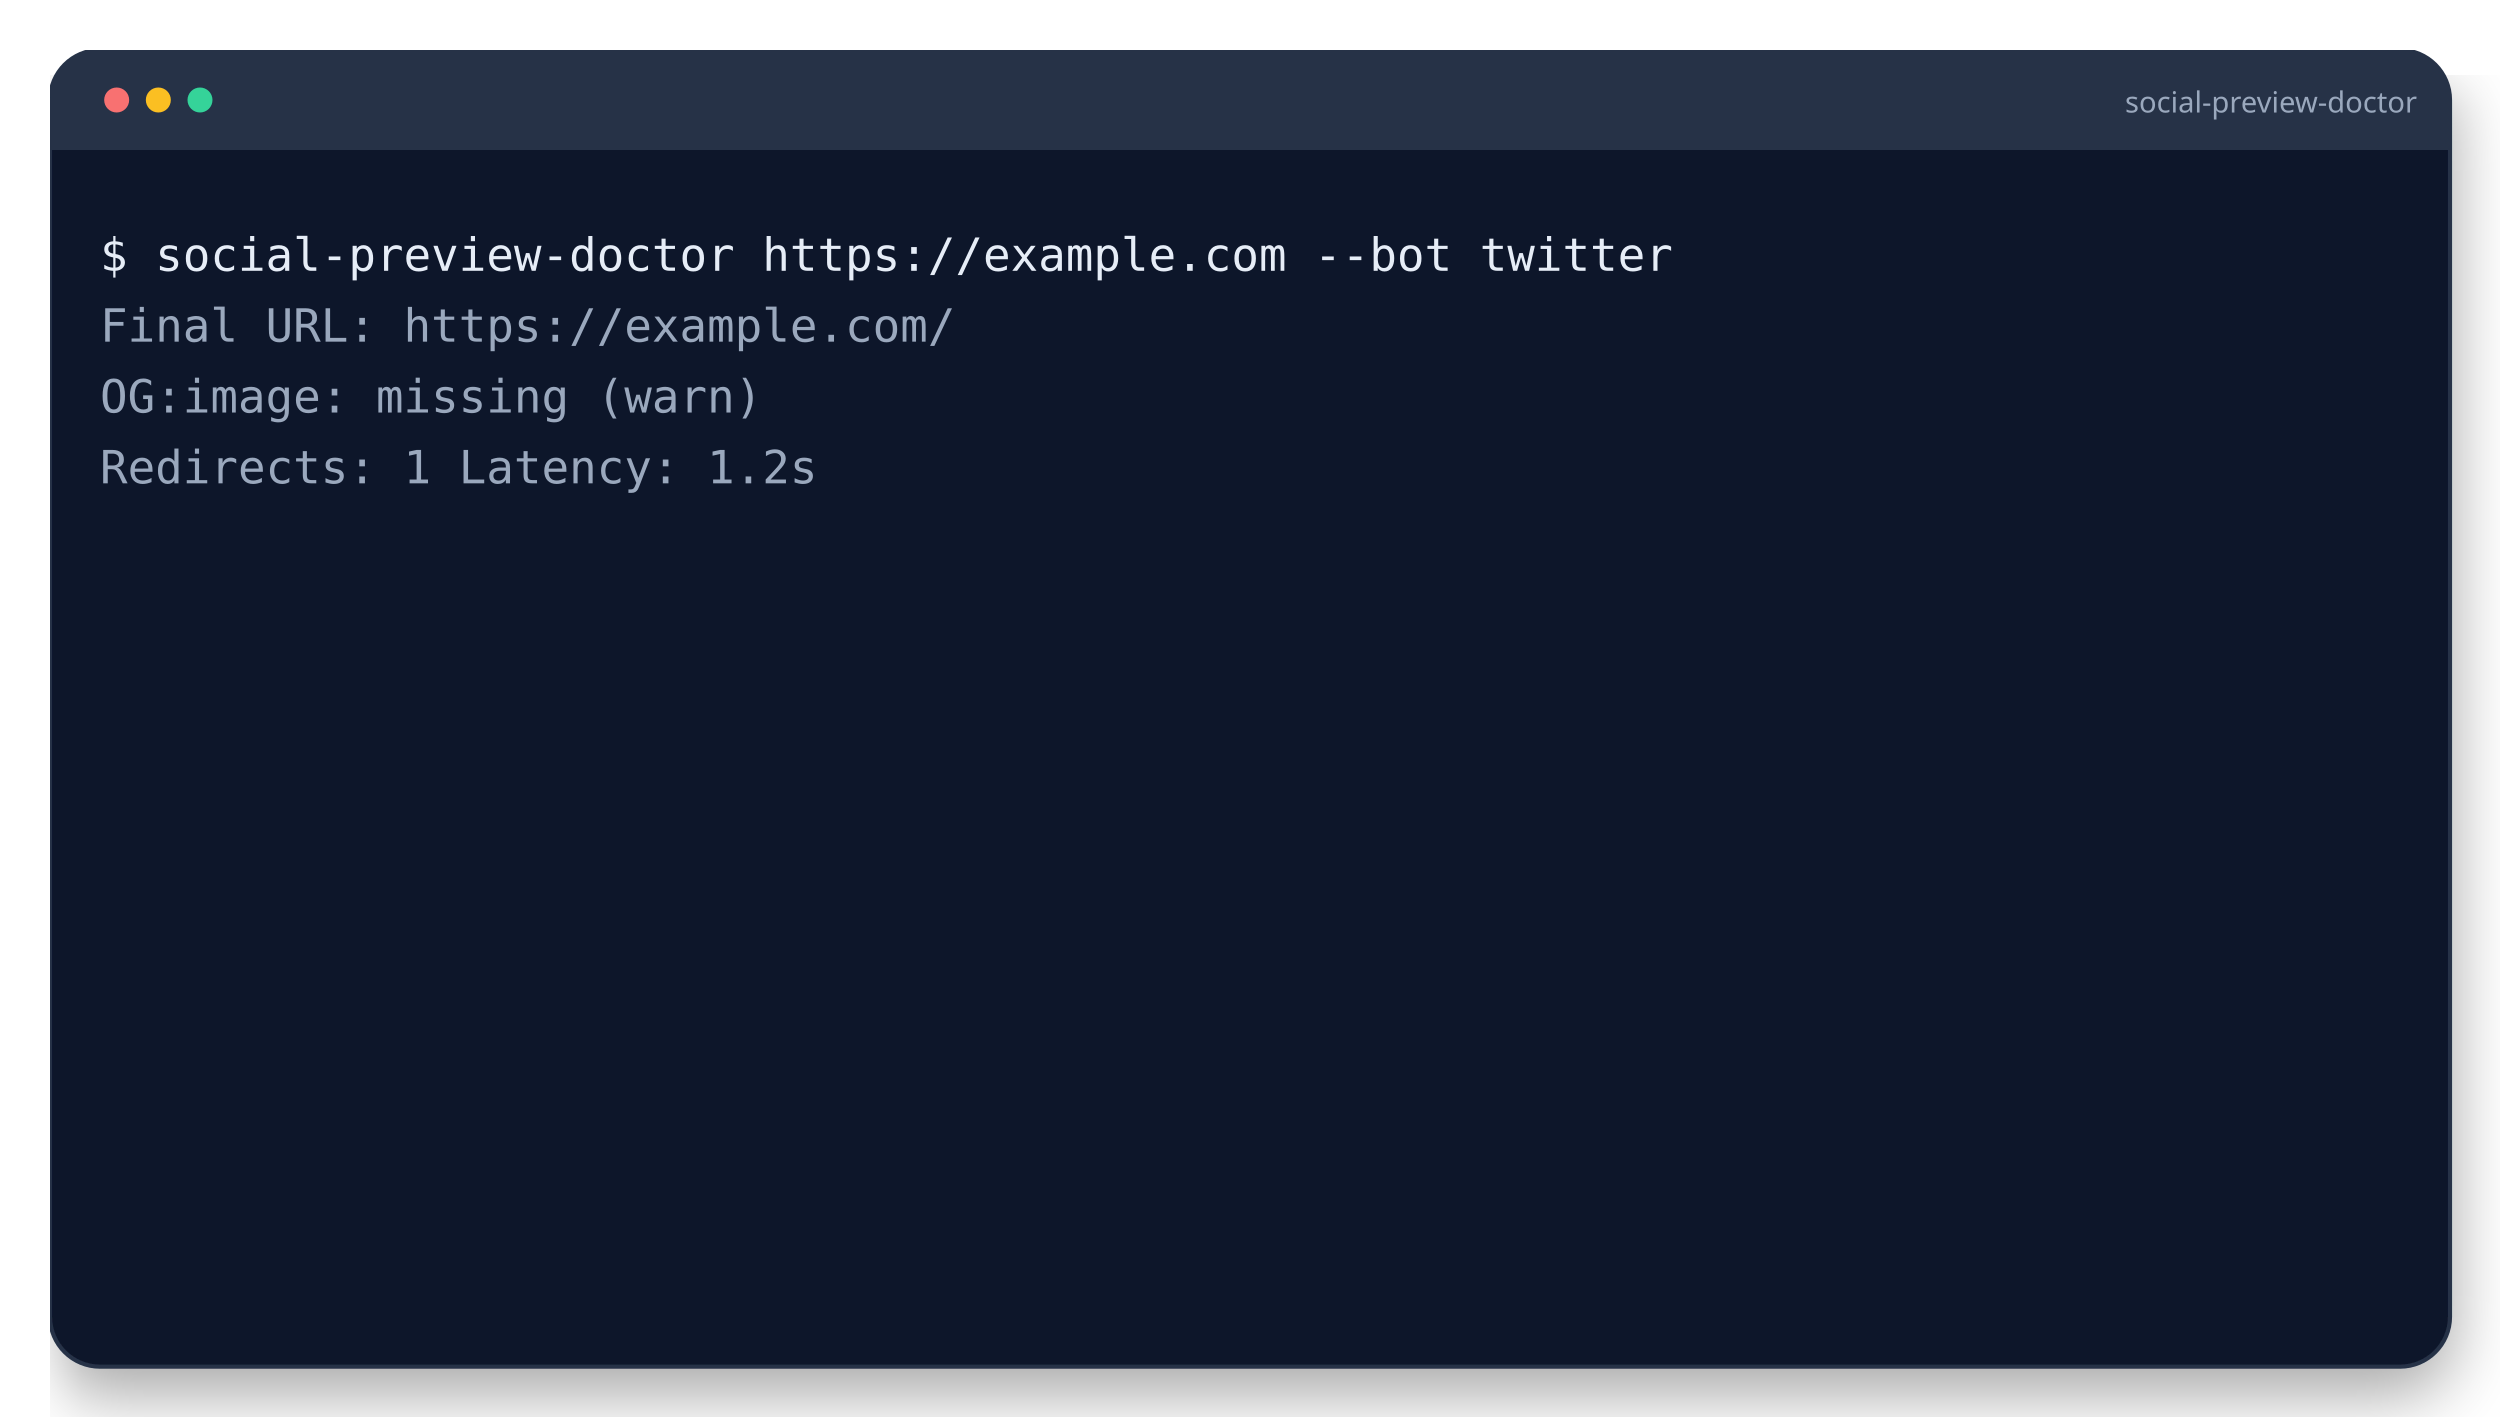
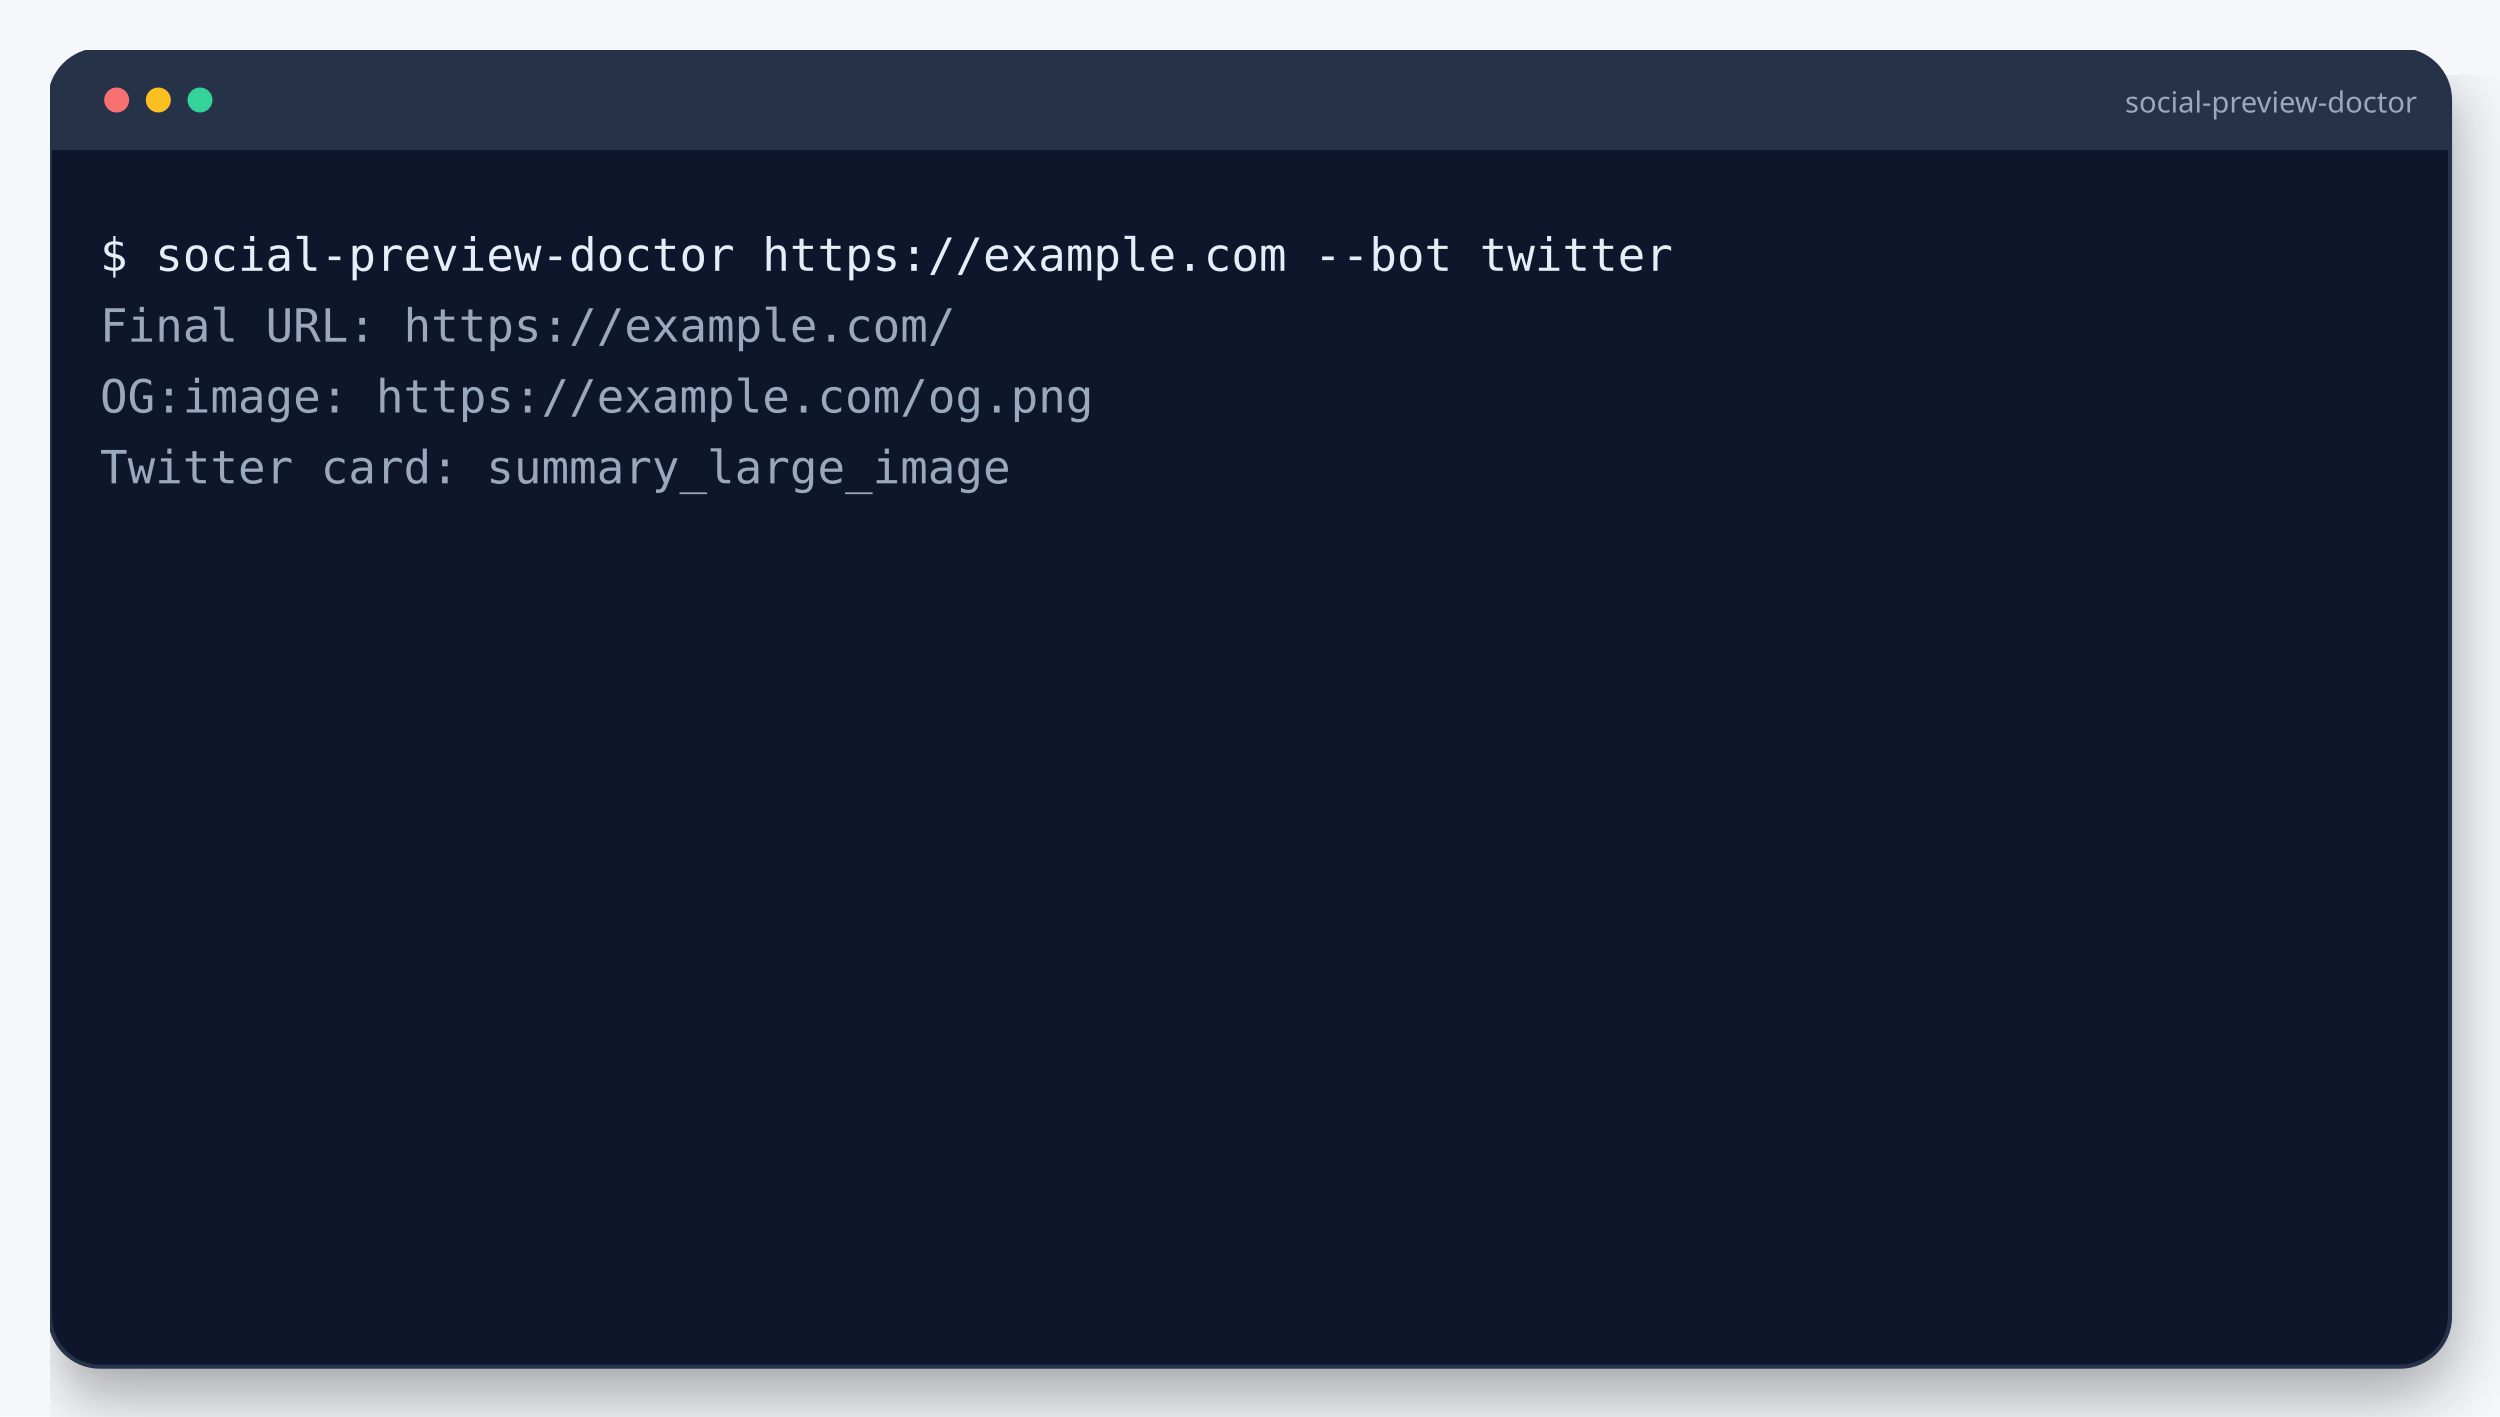
<svg xmlns="http://www.w3.org/2000/svg" width="1200" height="680" fill="none" style="color-scheme:light dark" viewBox="0 0 1200 680">
  <style>text{font-family:"Space Grotesk","Sora","IBM Plex Sans",sans-serif}.mono{font-family:"IBM Plex Mono","JetBrains Mono",monospace}</style>
+   <path fill="#F5F7FB" d="M0 0h1200v680H0z" />
  <defs>
    <filter id="shadow" width="200%" height="200%" x="0" y="0">
      <feDropShadow dx="0" dy="12" flood-color="#000" flood-opacity=".35" stdDeviation="16" />
    </filter>
  </defs>
  <g filter="url(#shadow)">
    <rect width="1152" height="632" x="24" y="24" fill="#0F172A" stroke="#253147" stroke-width="2" rx="24" />
    <path fill="#253147" d="M48 24h1104a24 24 0 0 1 24 24v24H24V48a24 24 0 0 1 24-24" />
    <circle cx="56" cy="48" r="6" fill="#F87171" />
    <circle cx="76" cy="48" r="6" fill="#FBBF24" />
    <circle cx="96" cy="48" r="6" fill="#34D399" />
  </g>
  <text x="1020" y="54" fill="#9AA8BD" font-size="14">social-preview-doctor</text>
  <text x="48" y="130" fill="#E6EDF7" class="mono" font-size="22">$ social-preview-doctor https://example.com --bot twitter</text>
  <text x="48" y="164" fill="#9AA8BD" class="mono" font-size="22">Final URL: https://example.com/</text>
-   <text x="48" y="198" fill="#9AA8BD" class="mono" font-size="22">OG:image: missing (warn)</text>
-   <text x="48" y="232" fill="#9AA8BD" class="mono" font-size="22">Redirects: 1  Latency: 1.2s</text>
+   <text x="48" y="198" fill="#9AA8BD" class="mono" font-size="22">OG:image: https://example.com/og.png</text>
+   <text x="48" y="232" fill="#9AA8BD" class="mono" font-size="22">Twitter card: summary_large_image</text>
</svg>
